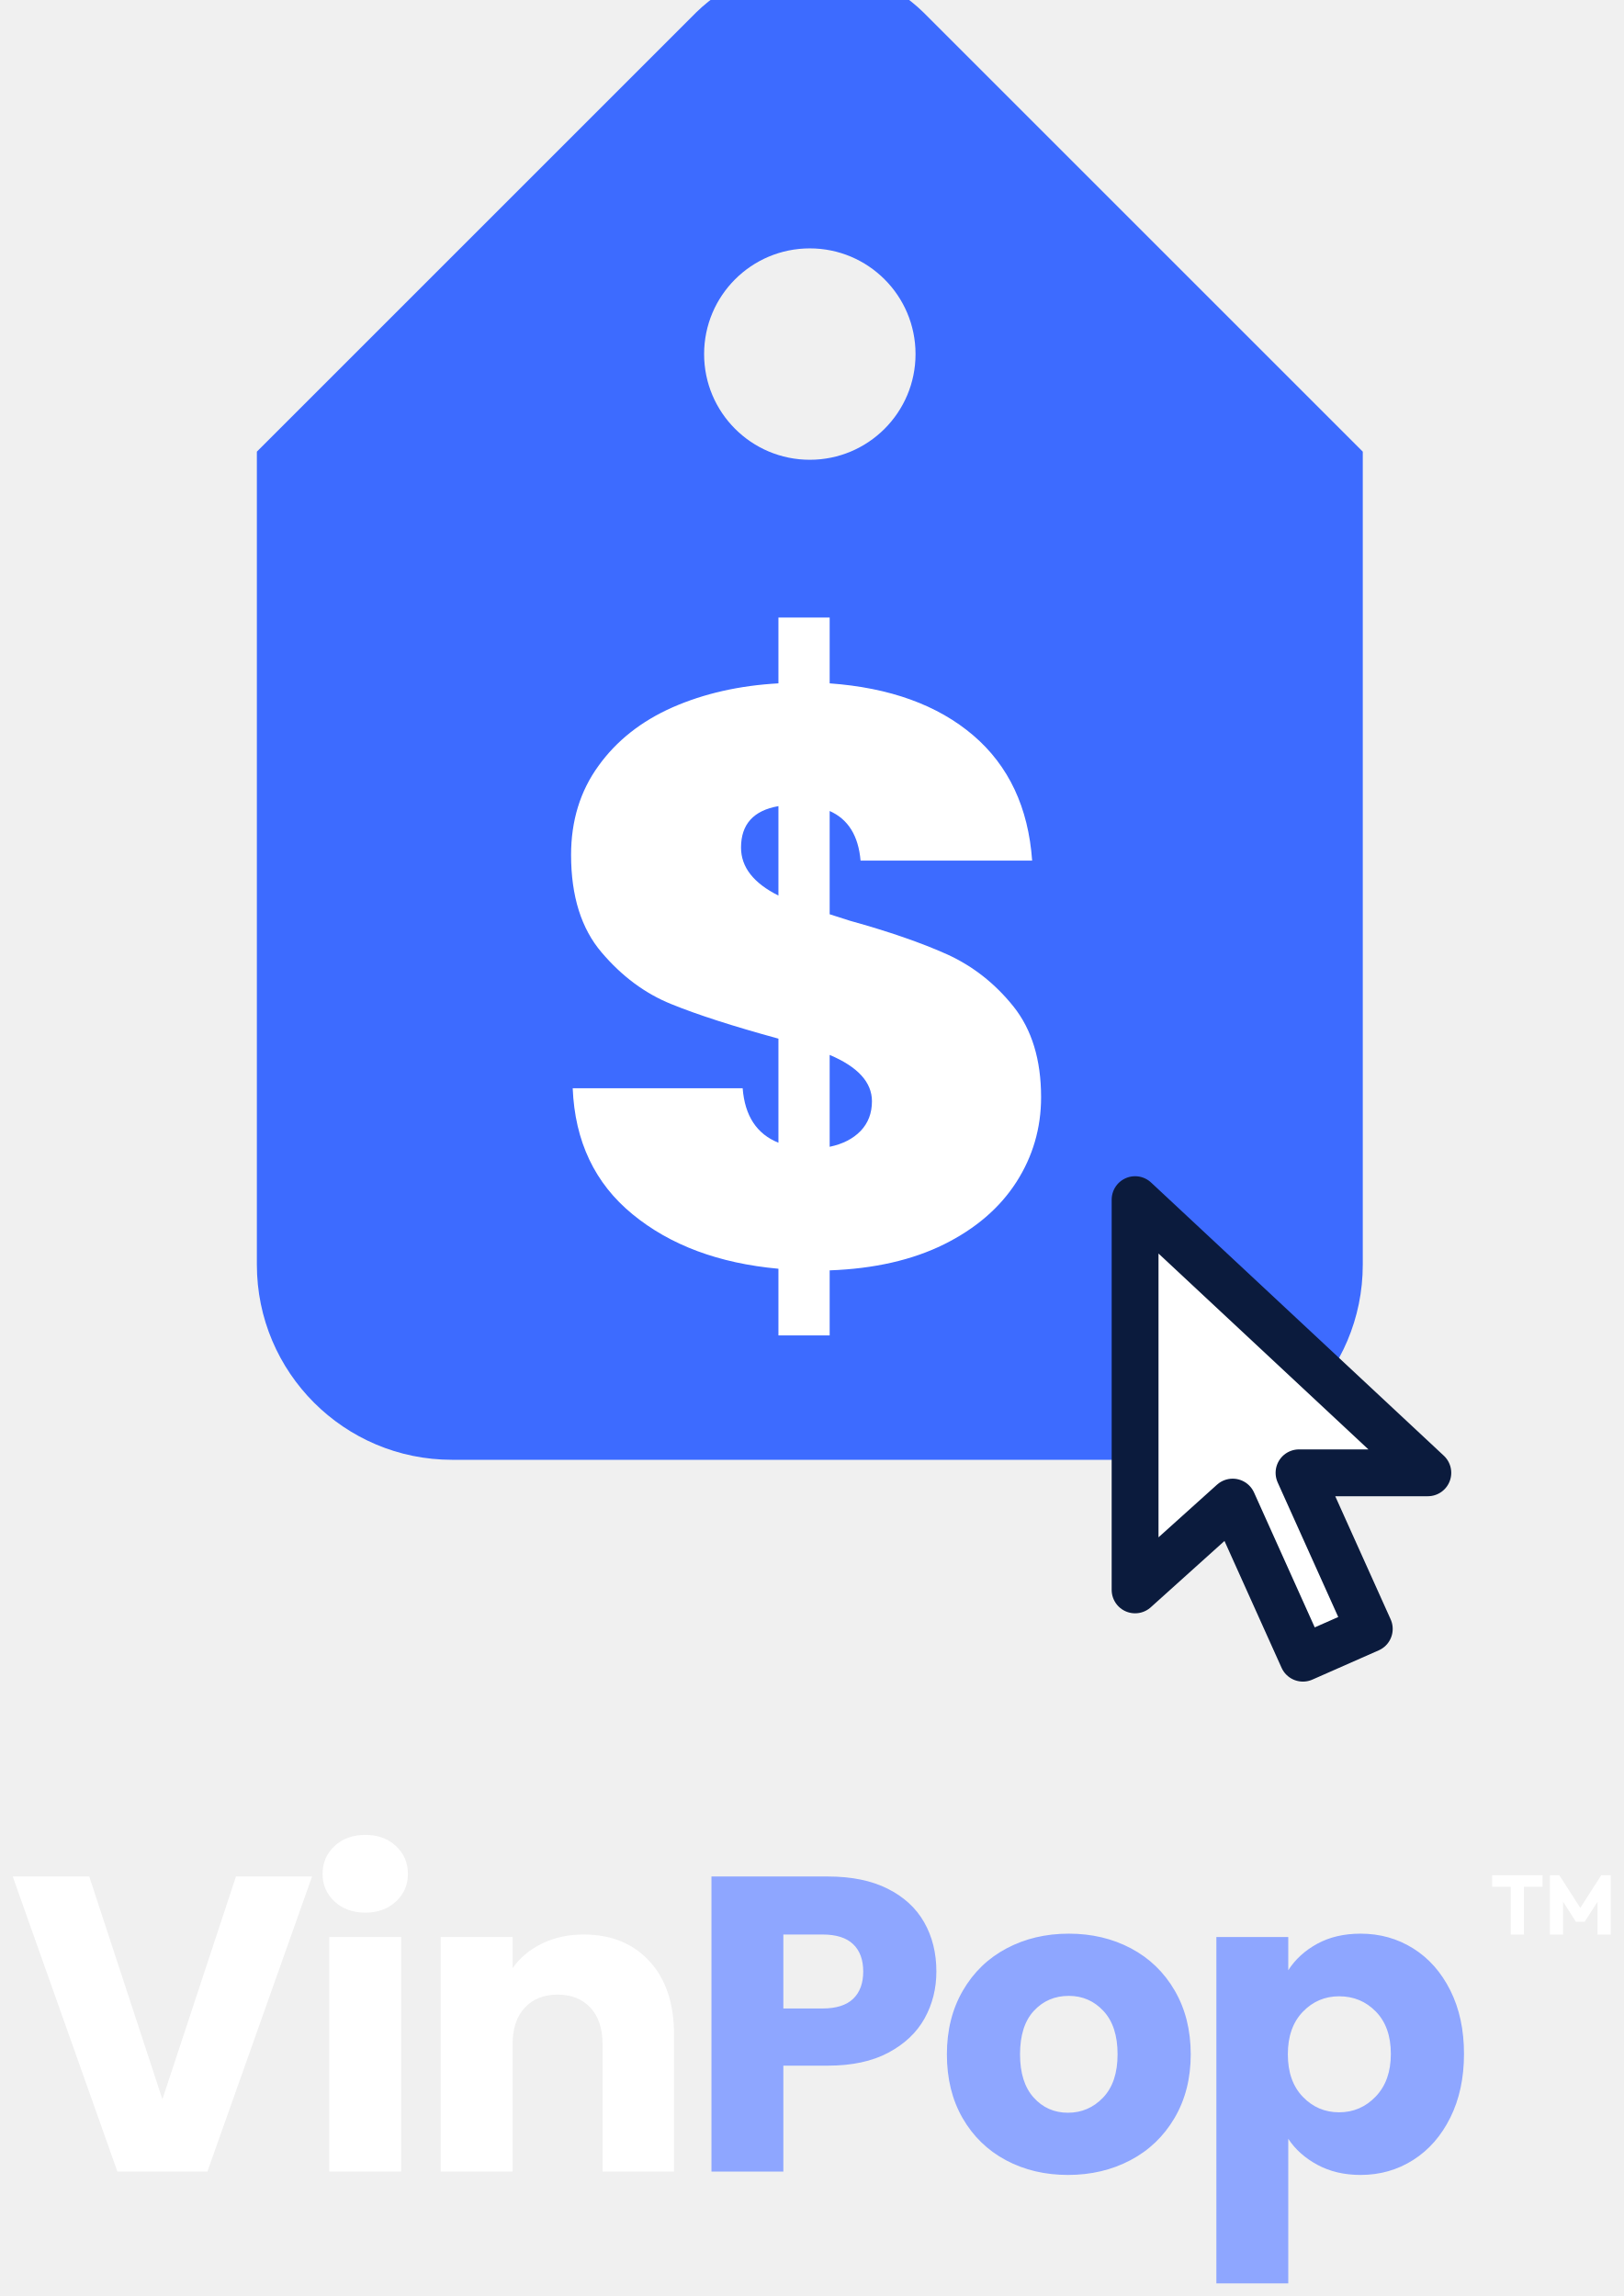
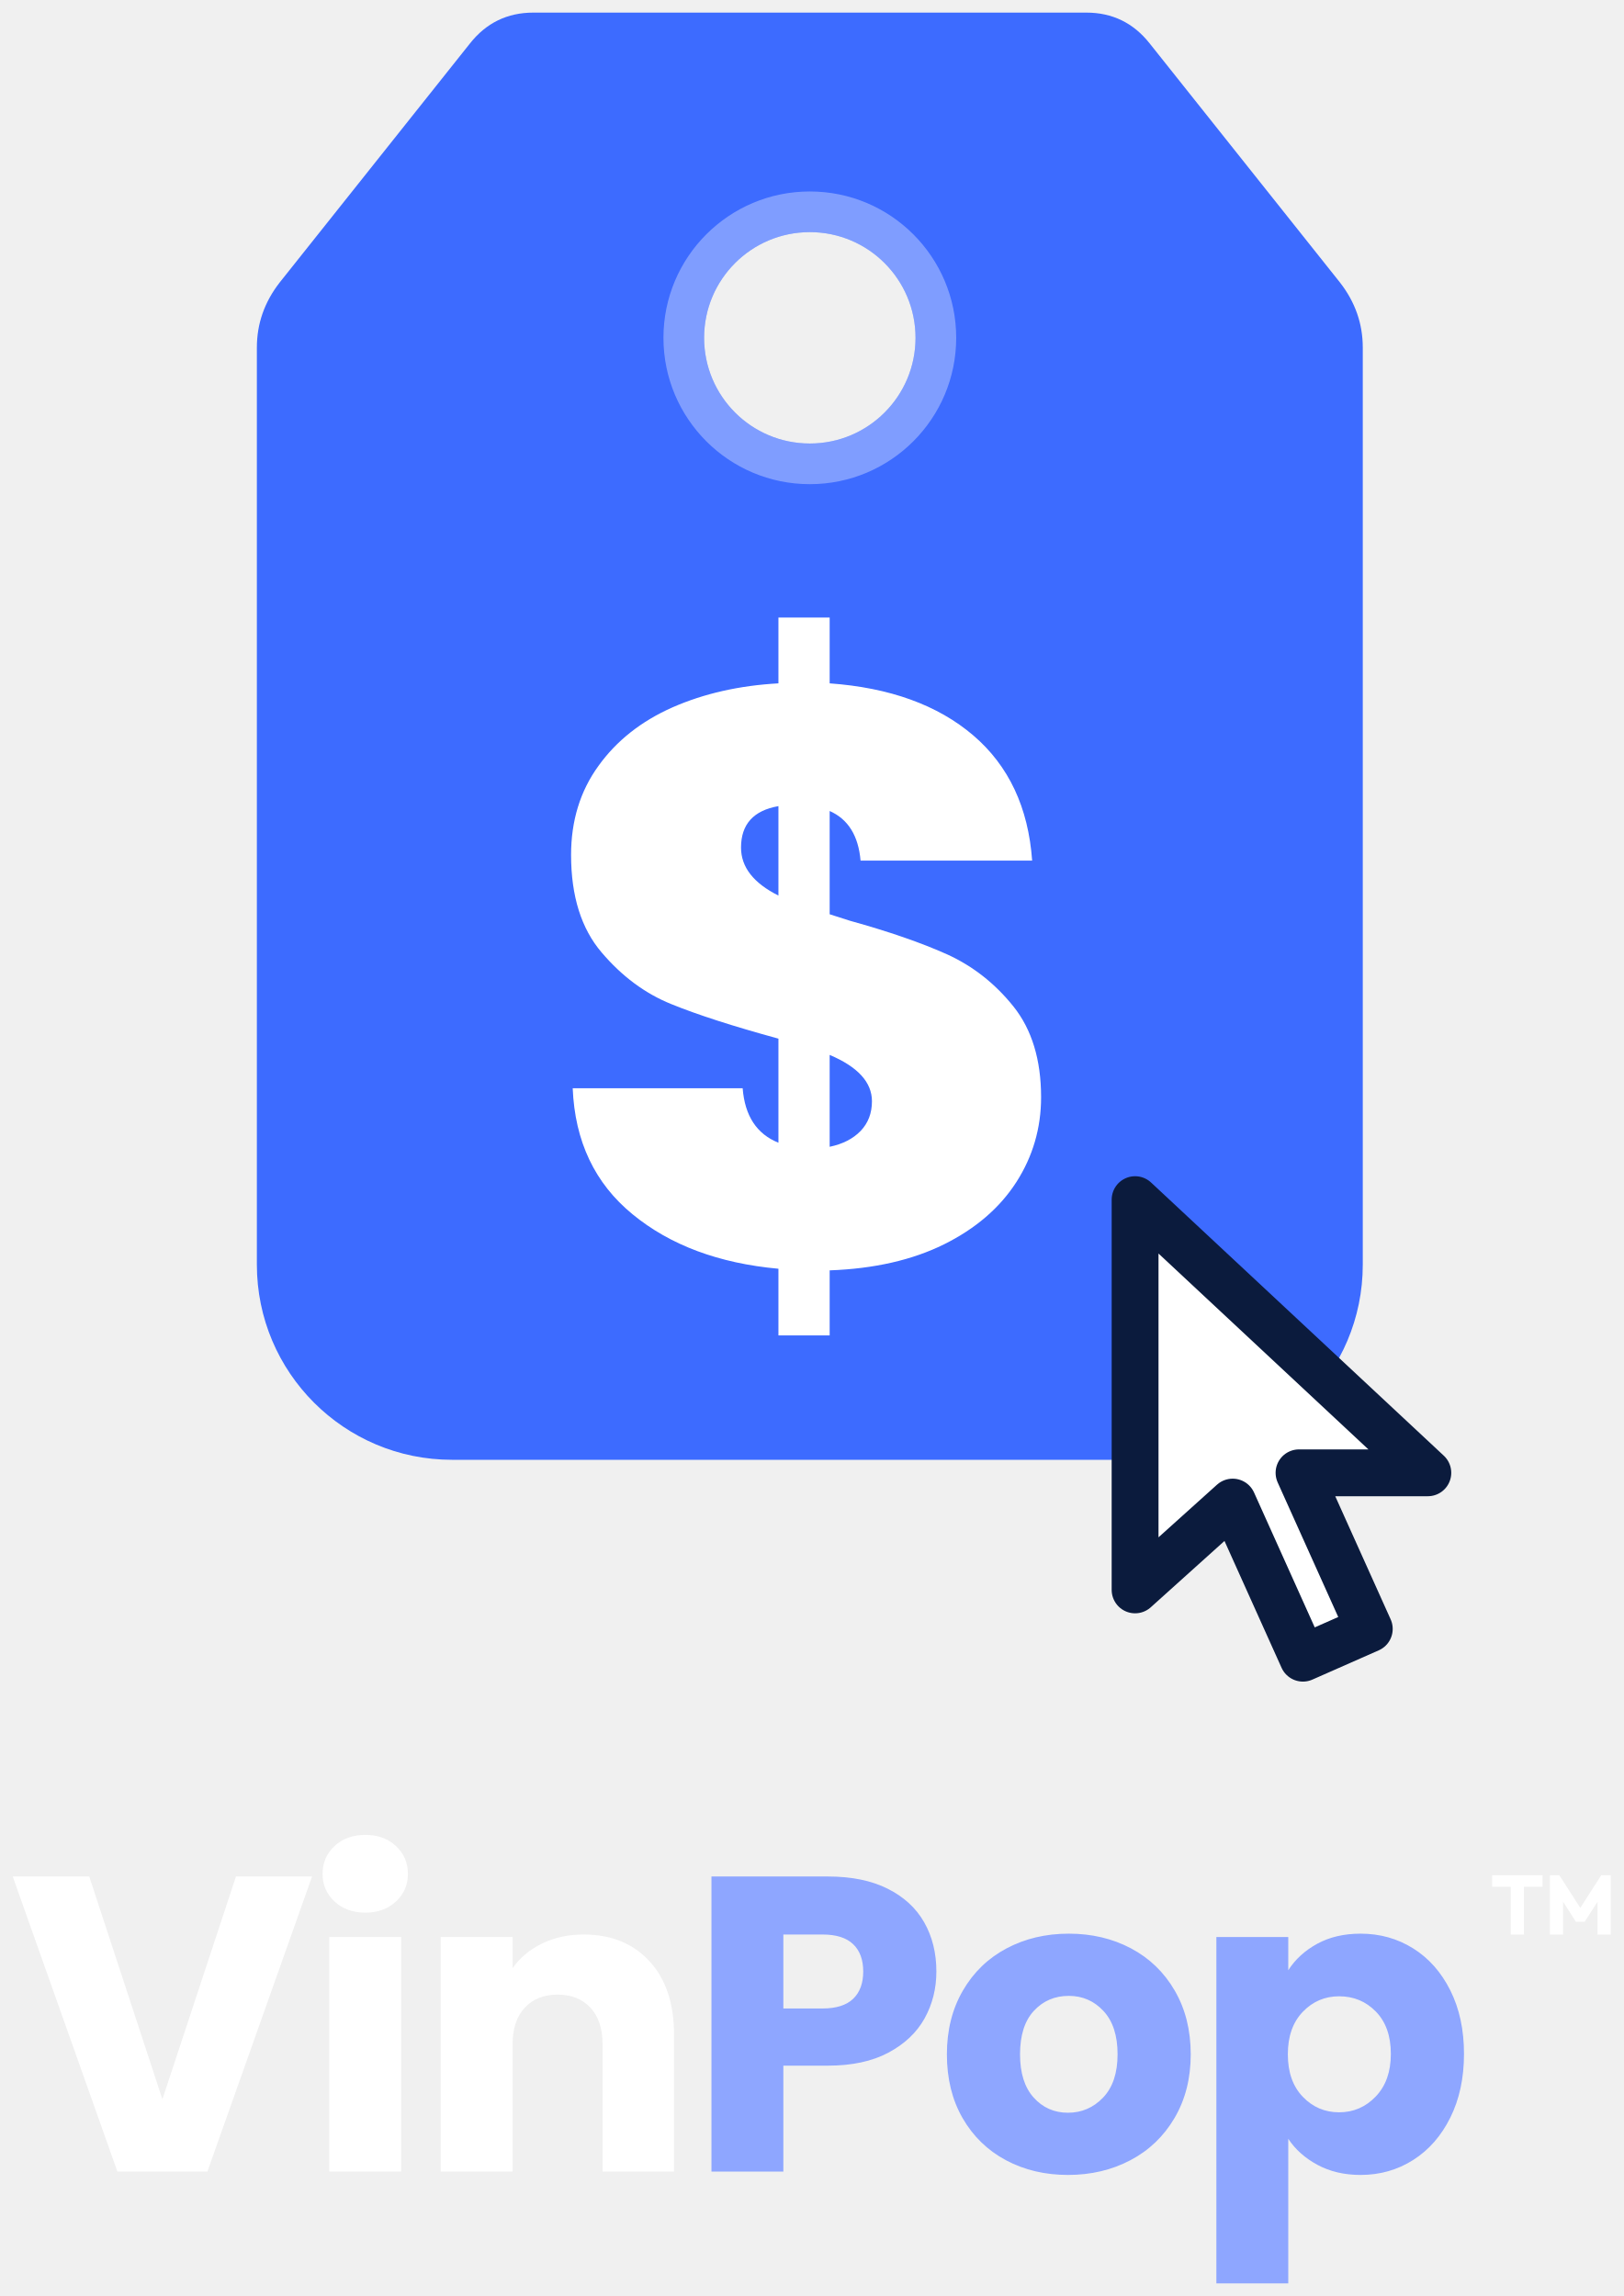
<svg xmlns="http://www.w3.org/2000/svg" viewBox="-2.10 24.08 386.10 546.22" width="386" height="546" role="img" aria-label="VinPop logo">
  <g transform="translate(-10.66 0.00) scale(3.86842) translate(-8 -6)">
-     <path fill-rule="evenodd" fill="#3D6BFF" d="M94 40L94 90A12 12 0 0 1 82 102L38 102A12 12 0 0 1 26 90L26 40L53 13A10 10 0 0 1 67 13Z M53.5 34A6.5 6.5 0 1 0 66.5 34A6.5 6.5 0 1 0 53.5 34Z" />
+     <path fill-rule="evenodd" fill="#3D6BFF" d="M43 13H77Q79.4 13 80.9 14.9L92.6 29.6Q94 31.4 94 33.6V90A12 12 0 0 1 82 102H38A12 12 0 0 1 26 90V33.6Q26 31.4 27.4 29.6L39.1 14.9Q40.6 13 43 13Z M53.5 33A6.5 6.5 0 1 0 66.5 33A6.5 6.5 0 1 0 53.5 33Z" />
+     <path fill-rule="evenodd" fill="#FFFFFF" fill-opacity=".34" d="M51 33A9 9 0 1 0 69 33A9 9 0 1 0 51 33Z M53.5 33A6.5 6.5 0 1 0 66.5 33A6.5 6.5 0 1 0 53.5 33Z" />
    <path fill="#FFFFFF" d="M61.22 90.35V94.35H58.07V90.25Q52.57 89.75 49.1 86.9Q45.62 84.05 45.42 79.15H55.87Q56.07 81.7 58.07 82.5V76.1Q53.87 74.95 51.47 73.97Q49.07 73 47.2 70.8Q45.32 68.6 45.32 64.8Q45.32 61.65 47 59.33Q48.67 57 51.57 55.72Q54.47 54.45 58.07 54.25V50.2H61.22V54.25Q66.77 54.65 70.05 57.45Q73.32 60.25 73.67 65.15H63.12Q62.92 62.85 61.22 62.1V68.45L62.47 68.85Q66.07 69.85 68.45 70.92Q70.82 72 72.52 74.12Q74.22 76.25 74.22 79.7Q74.22 82.55 72.7 84.92Q71.17 87.3 68.25 88.75Q65.32 90.2 61.22 90.35ZM58.07 67.3V61.8Q55.77 62.2 55.77 64.35Q55.77 66.15 58.07 67.3ZM63.82 79.95Q63.82 78.2 61.22 77.1V82.75Q62.42 82.5 63.12 81.78Q63.82 81.05 63.82 79.95Z" />
    <path transform="translate(80 86) scale(1.2)" fill="#FFFFFF" stroke="#0B1B3D" stroke-width="2.4" stroke-linejoin="round" d="M0 0L0 20L5 15.5L8.6 23.5L12 22L8.4 14L15 14Z" />
  </g>
  <path fill="#FFFFFF" d="M72.1 470.5 47.2 540.7H25.8L0.9 470.5H19.1L36.5 523.5L54 470.5Z M74.6 469.9Q74.6 465.9 77.45 463.25Q80.3 460.6 84.8 460.6Q89.2 460.6 92.05 463.25Q94.9 465.9 94.9 469.9Q94.9 473.8 92.05 476.45Q89.2 479.1 84.8 479.1Q80.3 479.1 77.45 476.45Q74.6 473.8 74.6 469.9ZM93.3 484.9V540.7H76.2V484.9Z M158.2 508.1V540.7H141.2V510.4Q141.2 504.8 138.3 501.7Q135.4 498.6 130.5 498.6Q125.6 498.6 122.7 501.7Q119.8 504.8 119.8 510.4V540.7H102.7V484.9H119.8V492.3Q122.4 488.6 126.8 486.45Q131.2 484.3 136.7 484.3Q146.5 484.3 152.35 490.65Q158.2 497 158.2 508.1Z" />
  <path fill="#8EA6FF" d="M194.8 515.5H184.2V540.7H167.1V470.5H194.8Q203.2 470.5 209 473.4Q214.8 476.3 217.7 481.4Q220.6 486.5 220.6 493.1Q220.6 499.2 217.8 504.25Q215 509.3 209.2 512.4Q203.4 515.5 194.8 515.5ZM203.2 493.1Q203.2 488.9 200.8 486.6Q198.4 484.3 193.5 484.3H184.2V501.9H193.5Q198.4 501.9 200.8 499.6Q203.2 497.3 203.2 493.1Z M223.1 512.8Q223.1 504.2 226.9 497.65Q230.7 491.1 237.3 487.6Q243.9 484.1 252.1 484.1Q260.3 484.1 266.9 487.6Q273.5 491.1 277.3 497.65Q281.1 504.2 281.1 512.8Q281.1 521.4 277.25 527.95Q273.4 534.5 266.75 538Q260.1 541.5 251.9 541.5Q243.7 541.5 237.15 538Q230.6 534.5 226.85 528Q223.1 521.5 223.1 512.8ZM263.7 512.8Q263.7 506.1 260.35 502.5Q257 498.9 252.1 498.9Q247.1 498.9 243.8 502.45Q240.5 506 240.5 512.8Q240.5 519.5 243.75 523.1Q247 526.7 251.9 526.7Q256.8 526.7 260.25 523.1Q263.7 519.5 263.7 512.8Z M321.5 484.1Q328.4 484.1 334 487.6Q339.6 491.1 342.85 497.6Q346.1 504.1 346.1 512.7Q346.1 521.3 342.85 527.85Q339.6 534.4 334 537.95Q328.4 541.5 321.5 541.5Q315.7 541.5 311.25 539.1Q306.8 536.7 304.3 532.9V567.3H287.2V484.9H304.3V492.8Q306.8 488.9 311.2 486.5Q315.6 484.1 321.5 484.1ZM316.4 499Q311.3 499 307.75 502.7Q304.2 506.4 304.2 512.8Q304.2 519.2 307.75 522.9Q311.3 526.6 316.4 526.6Q321.5 526.6 325.1 522.85Q328.7 519.1 328.7 512.7Q328.7 506.3 325.15 502.65Q321.6 499 316.4 499Z" />
  <path fill="#FFFFFF" d="M357.22 484.32V470.4H360.36V484.32ZM352.8 472.94V470.2H364.78V472.94Z M366.54 484.32V470.2H368.78L374.34 478.86H373.2L378.74 470.2H381V484.32H377.86V475.5L378.42 475.64L374.8 481.28H372.72L369.12 475.64L369.66 475.5V484.32Z" />
</svg>
